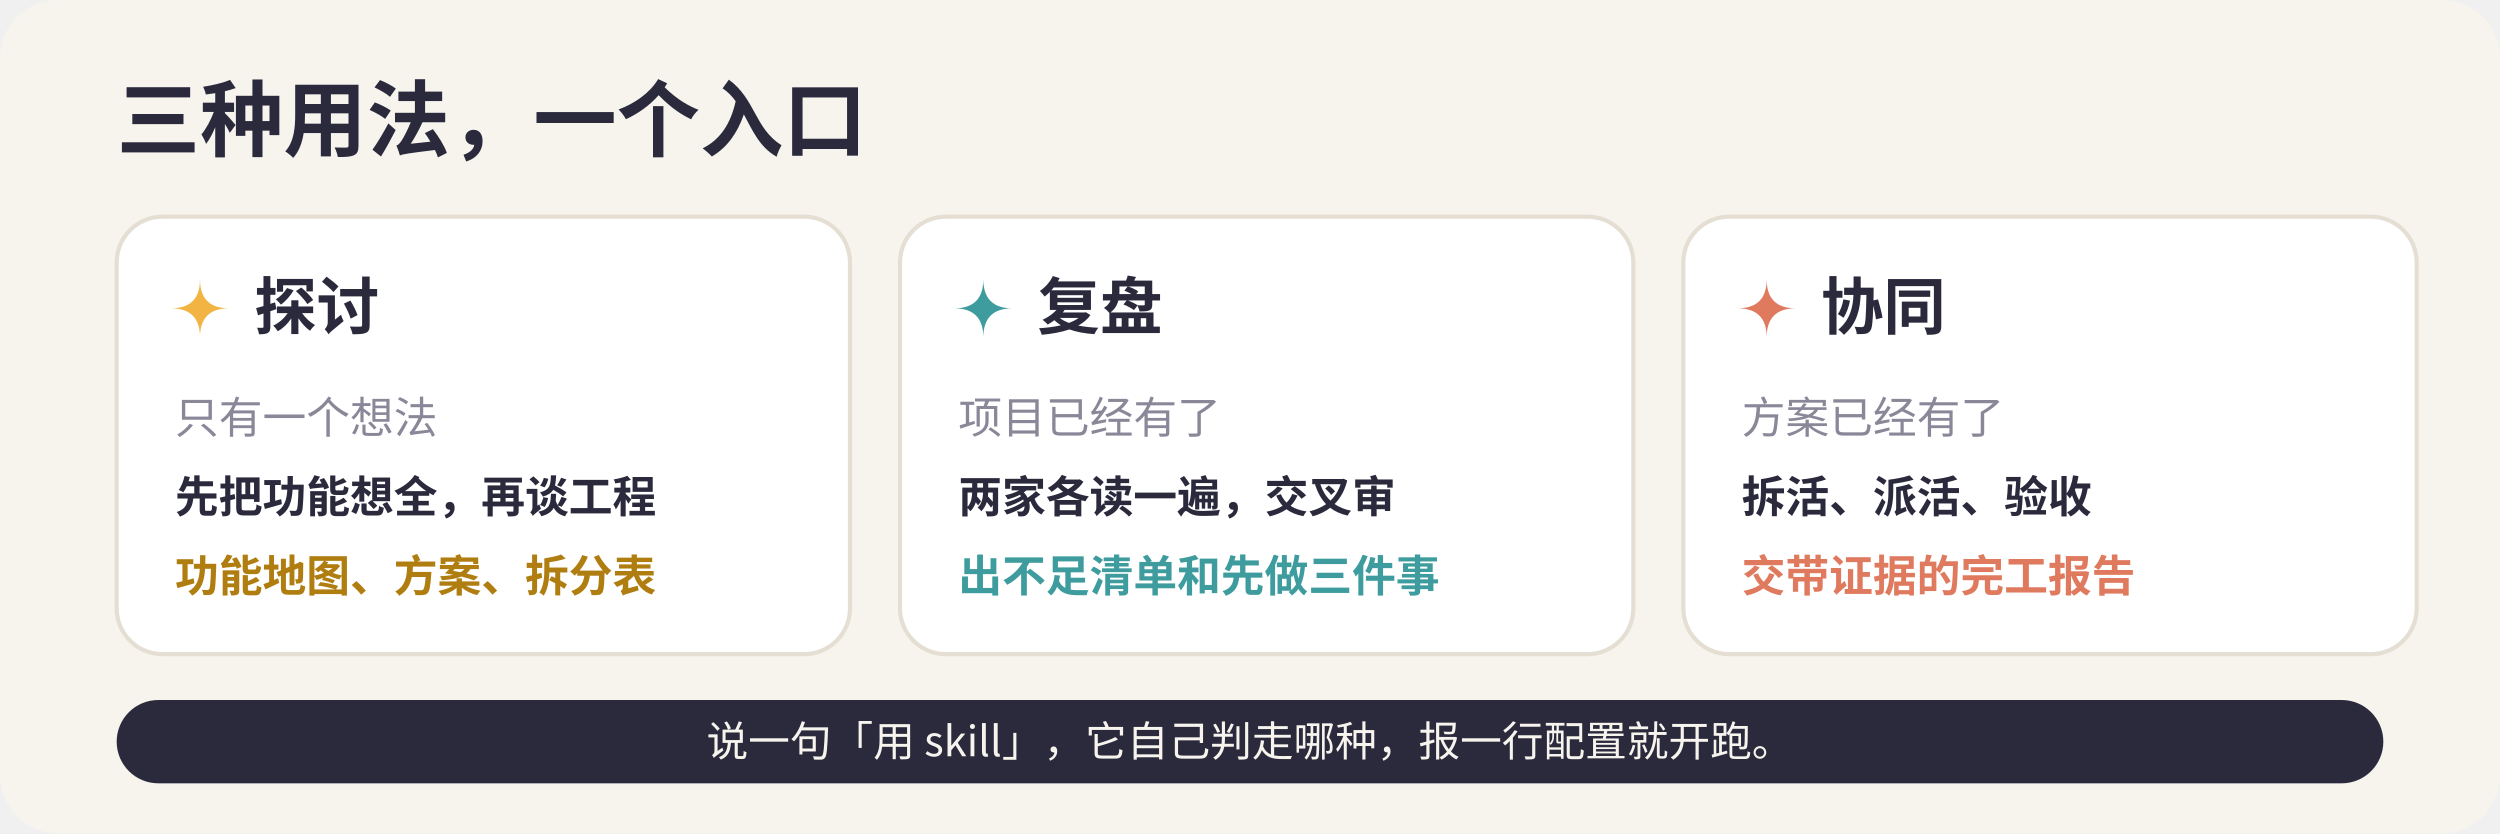
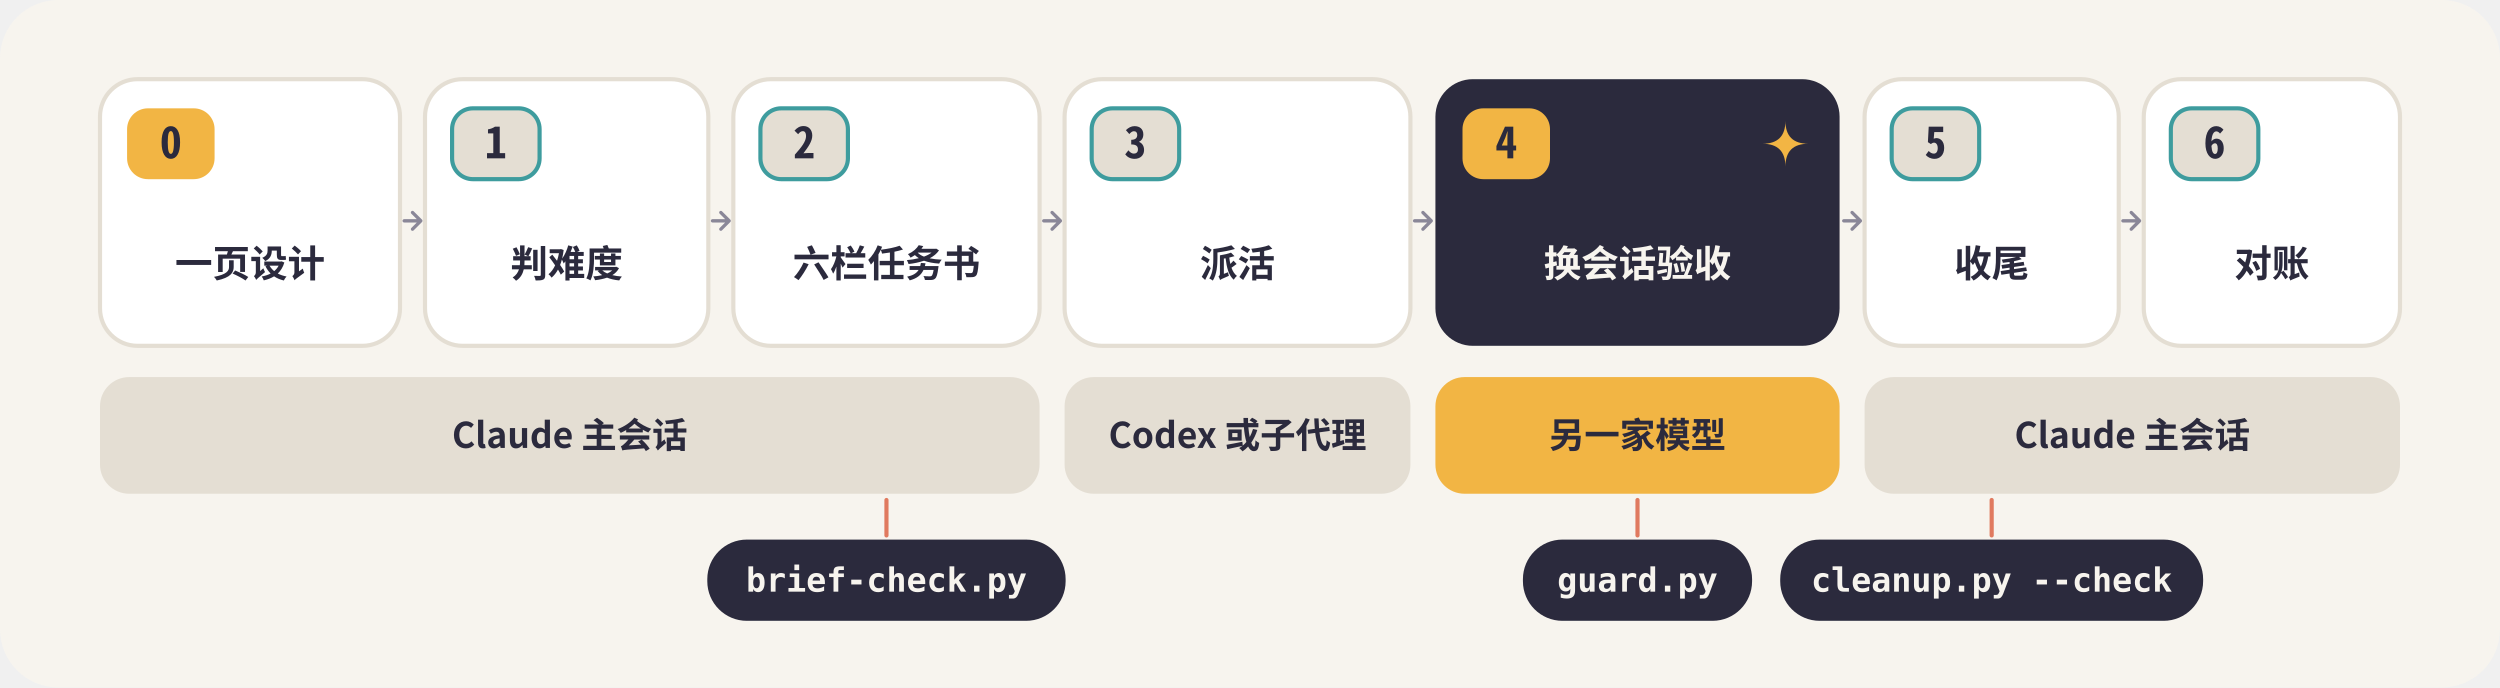
- <svg xmlns="http://www.w3.org/2000/svg" width="100%" viewBox="0 0 1200 400" role="img" aria-labelledby="t d">
-   <rect width="1200" height="400" rx="28" fill="#F7F4EE" />
-   <text x="56" y="72" font-family="-apple-system, BlinkMacSystemFont, 'Segoe UI', 'PingFang SC', 'Hiragino Sans', 'Noto Sans CJK SC', sans-serif" font-size="40" font-weight="800" fill="#2B2A3D">三种用法，一个入口</text>
-   <rect x="56" y="104" width="352" height="210" rx="22" fill="#FFFFFF" stroke="#E4DED3" stroke-width="2" />
-   <path d="M96,134 Q96,148 110,148 Q96,148 96,162 Q96,148 82,148 Q96,148 96,134 Z" fill="#F2B544" opacity="1.0" />
-   <text x="122" y="158" font-family="-apple-system, BlinkMacSystemFont, 'Segoe UI', 'PingFang SC', 'Hiragino Sans', 'Noto Sans CJK SC', sans-serif" font-size="30" font-weight="800" fill="#2B2A3D">探讨</text>
-   <text x="84" y="208" font-family="-apple-system, BlinkMacSystemFont, 'Segoe UI', 'PingFang SC', 'Hiragino Sans', 'Noto Sans CJK SC', sans-serif" font-size="21" fill="#8A8798">只有一个想法</text>
-   <text x="84" y="246" font-family="-apple-system, BlinkMacSystemFont, 'Segoe UI', 'PingFang SC', 'Hiragino Sans', 'Noto Sans CJK SC', sans-serif" font-size="21" font-weight="600" fill="#2B2A3D">先把功能想全，再谈工程</text>
-   <text x="84" y="284" font-family="-apple-system, BlinkMacSystemFont, 'Segoe UI', 'PingFang SC', 'Hiragino Sans', 'Noto Sans CJK SC', sans-serif" font-size="21" font-weight="600" fill="#B07D10">功能地图、方案、拆分表</text>
-   <rect x="432" y="104" width="352" height="210" rx="22" fill="#FFFFFF" stroke="#E4DED3" stroke-width="2" />
-   <path d="M472,134 Q472,148 486,148 Q472,148 472,162 Q472,148 458,148 Q472,148 472,134 Z" fill="#3E9C9E" opacity="1.0" />
-   <text x="498" y="158" font-family="-apple-system, BlinkMacSystemFont, 'Segoe UI', 'PingFang SC', 'Hiragino Sans', 'Noto Sans CJK SC', sans-serif" font-size="30" font-weight="800" fill="#2B2A3D">复盘</text>
-   <text x="460" y="208" font-family="-apple-system, BlinkMacSystemFont, 'Segoe UI', 'PingFang SC', 'Hiragino Sans', 'Noto Sans CJK SC', sans-serif" font-size="21" fill="#8A8798">项目已经有了</text>
-   <text x="460" y="246" font-family="-apple-system, BlinkMacSystemFont, 'Segoe UI', 'PingFang SC', 'Hiragino Sans', 'Noto Sans CJK SC', sans-serif" font-size="21" font-weight="600" fill="#2B2A3D">两家各读一遍，交叉审</text>
-   <text x="460" y="284" font-family="-apple-system, BlinkMacSystemFont, 'Segoe UI', 'PingFang SC', 'Hiragino Sans', 'Noto Sans CJK SC', sans-serif" font-size="21" font-weight="600" fill="#3E9C9E">出不足清单和先做三件事</text>
-   <rect x="808" y="104" width="352" height="210" rx="22" fill="#FFFFFF" stroke="#E4DED3" stroke-width="2" />
-   <path d="M848,134 Q848,148 862,148 Q848,148 848,162 Q848,148 834,148 Q848,148 848,134 Z" fill="#E07A5F" opacity="1.0" />
-   <text x="874" y="158" font-family="-apple-system, BlinkMacSystemFont, 'Segoe UI', 'PingFang SC', 'Hiragino Sans', 'Noto Sans CJK SC', sans-serif" font-size="30" font-weight="800" fill="#2B2A3D">协同</text>
-   <text x="836" y="208" font-family="-apple-system, BlinkMacSystemFont, 'Segoe UI', 'PingFang SC', 'Hiragino Sans', 'Noto Sans CJK SC', sans-serif" font-size="21" fill="#8A8798">方案已经有了</text>
-   <text x="836" y="246" font-family="-apple-system, BlinkMacSystemFont, 'Segoe UI', 'PingFang SC', 'Hiragino Sans', 'Noto Sans CJK SC', sans-serif" font-size="21" font-weight="600" fill="#2B2A3D">拆活、派活、验收</text>
-   <text x="836" y="284" font-family="-apple-system, BlinkMacSystemFont, 'Segoe UI', 'PingFang SC', 'Hiragino Sans', 'Noto Sans CJK SC', sans-serif" font-size="21" font-weight="600" fill="#E07A5F">交带证据的完工报告</text>
-   <rect x="56" y="336" width="1088" height="40" rx="20" fill="#2B2A3D" />
-   <text x="600" y="363" text-anchor="middle" font-family="-apple-system, BlinkMacSystemFont, 'Segoe UI', 'PingFang SC', 'Hiragino Sans', 'Noto Sans CJK SC', sans-serif" font-size="20" fill="#F7F4EE">说一句「用 skill」，它自己判走哪种，报一行配置就开跑。</text>
+ <svg xmlns="http://www.w3.org/2000/svg" xml:lang="zh-CN" width="1200" height="330" viewBox="0 0 1200 330" role="img" aria-labelledby="title desc">
+   <rect id="base" x="0" y="0" width="1200" height="330" fill="#F7F4EE" rx="28" />
+   <rect id="step-0" x="48" y="38" width="144" height="128" fill="#FFFFFF" rx="18" stroke="#E4DED3" stroke-width="2" />
+   <rect id="number-0" x="61" y="52" width="42" height="34" fill="#F2B544" rx="10" />
+   <text data-card="number-0" x="82" y="76" font-size="21" font-weight="800" fill="#2B2A3D" text-anchor="middle" font-family="ui-monospace, SFMono-Regular, Menlo, Consolas, monospace">0</text>
+   <path d="M194,106 H201 m-3,-4 l4,4 -4,4" fill="none" stroke="#8A8798" stroke-width="1.6" stroke-linecap="round" stroke-linejoin="round" />
+   <text data-card="step-0" x="120.0" y="133" font-size="18" font-weight="750" fill="#2B2A3D" text-anchor="middle" font-family="-apple-system, BlinkMacSystemFont, 'Segoe UI', 'PingFang SC', 'Hiragino Sans', 'Noto Sans CJK SC', sans-serif">一页设计</text>
+   <rect id="step-1" x="204" y="38" width="136" height="128" fill="#FFFFFF" rx="18" stroke="#E4DED3" stroke-width="2" />
+   <rect id="number-1" x="217" y="52" width="42" height="34" fill="#E4DED3" rx="10" stroke="#3E9C9E" stroke-width="2" />
+   <text data-card="number-1" x="238" y="76" font-size="21" font-weight="800" fill="#2B2A3D" text-anchor="middle" font-family="ui-monospace, SFMono-Regular, Menlo, Consolas, monospace">1</text>
+   <path d="M342,106 H349 m-3,-4 l4,4 -4,4" fill="none" stroke="#8A8798" stroke-width="1.6" stroke-linecap="round" stroke-linejoin="round" />
+   <text data-card="step-1" x="272.0" y="133" font-size="18" font-weight="750" fill="#2B2A3D" text-anchor="middle" font-family="-apple-system, BlinkMacSystemFont, 'Segoe UI', 'PingFang SC', 'Hiragino Sans', 'Noto Sans CJK SC', sans-serif">判难度</text>
+   <rect id="step-2" x="352" y="38" width="147" height="128" fill="#FFFFFF" rx="18" stroke="#E4DED3" stroke-width="2" />
+   <rect id="number-2" x="365" y="52" width="42" height="34" fill="#E4DED3" rx="10" stroke="#3E9C9E" stroke-width="2" />
+   <text data-card="number-2" x="386" y="76" font-size="21" font-weight="800" fill="#2B2A3D" text-anchor="middle" font-family="ui-monospace, SFMono-Regular, Menlo, Consolas, monospace">2</text>
+   <path d="M501,106 H508 m-3,-4 l4,4 -4,4" fill="none" stroke="#8A8798" stroke-width="1.6" stroke-linecap="round" stroke-linejoin="round" />
+   <text data-card="step-2" x="425.5" y="133" font-size="18" font-weight="750" fill="#2B2A3D" text-anchor="middle" font-family="-apple-system, BlinkMacSystemFont, 'Segoe UI', 'PingFang SC', 'Hiragino Sans', 'Noto Sans CJK SC', sans-serif">六栏任务书</text>
+   <rect id="step-3" x="511" y="38" width="166" height="128" fill="#FFFFFF" rx="18" stroke="#E4DED3" stroke-width="2" />
+   <rect id="number-3" x="524" y="52" width="42" height="34" fill="#E4DED3" rx="10" stroke="#3E9C9E" stroke-width="2" />
+   <text data-card="number-3" x="545" y="76" font-size="21" font-weight="800" fill="#2B2A3D" text-anchor="middle" font-family="ui-monospace, SFMono-Regular, Menlo, Consolas, monospace">3</text>
+   <path d="M679,106 H686 m-3,-4 l4,4 -4,4" fill="none" stroke="#8A8798" stroke-width="1.6" stroke-linecap="round" stroke-linejoin="round" />
+   <text data-card="step-3" x="594.0" y="133" font-size="18" font-weight="750" fill="#2B2A3D" text-anchor="middle" font-family="-apple-system, BlinkMacSystemFont, 'Segoe UI', 'PingFang SC', 'Hiragino Sans', 'Noto Sans CJK SC', sans-serif">派活</text>
+   <rect id="step-4" x="689" y="38" width="194" height="128" fill="#2B2A3D" rx="18" />
+   <rect id="number-4" x="702" y="52" width="42" height="34" fill="#F2B544" rx="10" />
+   <text data-card="number-4" x="723" y="76" font-size="21" font-weight="800" fill="#2B2A3D" text-anchor="middle" font-family="ui-monospace, SFMono-Regular, Menlo, Consolas, monospace">4</text>
+   <path d="M857,58 Q857,69 868,69 Q857,69 857,80 Q857,69 846,69 Q857,69 857,58 Z" fill="#F2B544" />
+   <path d="M885,106 H892 m-3,-4 l4,4 -4,4" fill="none" stroke="#8A8798" stroke-width="1.6" stroke-linecap="round" stroke-linejoin="round" />
+   <text data-card="step-4" x="786.0" y="133" font-size="18" font-weight="750" fill="#F7F4EE" text-anchor="middle" font-family="-apple-system, BlinkMacSystemFont, 'Segoe UI', 'PingFang SC', 'Hiragino Sans', 'Noto Sans CJK SC', sans-serif">换会话验收</text>
+   <rect id="step-5" x="895" y="38" width="122" height="128" fill="#FFFFFF" rx="18" stroke="#E4DED3" stroke-width="2" />
+   <rect id="number-5" x="908" y="52" width="42" height="34" fill="#E4DED3" rx="10" stroke="#3E9C9E" stroke-width="2" />
+   <text data-card="number-5" x="929" y="76" font-size="21" font-weight="800" fill="#2B2A3D" text-anchor="middle" font-family="ui-monospace, SFMono-Regular, Menlo, Consolas, monospace">5</text>
+   <path d="M1019,106 H1026 m-3,-4 l4,4 -4,4" fill="none" stroke="#8A8798" stroke-width="1.6" stroke-linecap="round" stroke-linejoin="round" />
+   <text data-card="step-5" x="956.0" y="133" font-size="18" font-weight="750" fill="#2B2A3D" text-anchor="middle" font-family="-apple-system, BlinkMacSystemFont, 'Segoe UI', 'PingFang SC', 'Hiragino Sans', 'Noto Sans CJK SC', sans-serif">收尾</text>
+   <rect id="step-6" x="1029" y="38" width="123" height="128" fill="#FFFFFF" rx="18" stroke="#E4DED3" stroke-width="2" />
+   <rect id="number-6" x="1042" y="52" width="42" height="34" fill="#E4DED3" rx="10" stroke="#3E9C9E" stroke-width="2" />
+   <text data-card="number-6" x="1063" y="76" font-size="21" font-weight="800" fill="#2B2A3D" text-anchor="middle" font-family="ui-monospace, SFMono-Regular, Menlo, Consolas, monospace">6</text>
+   <text data-card="step-6" x="1090.5" y="133" font-size="18" font-weight="750" fill="#2B2A3D" text-anchor="middle" font-family="-apple-system, BlinkMacSystemFont, 'Segoe UI', 'PingFang SC', 'Hiragino Sans', 'Noto Sans CJK SC', sans-serif">对账</text>
+   <rect id="owner-0" x="48" y="181" width="451" height="56" fill="#E4DED3" rx="14" />
+   <text data-card="owner-0" x="273.5" y="215" font-size="17" font-weight="600" fill="#2B2A3D" text-anchor="middle" font-family="-apple-system, BlinkMacSystemFont, 'Segoe UI', 'PingFang SC', 'Hiragino Sans', 'Noto Sans CJK SC', sans-serif">Claude 主会话</text>
+   <rect id="owner-3" x="511" y="181" width="166" height="56" fill="#E4DED3" rx="14" />
+   <text data-card="owner-3" x="594.0" y="215" font-size="17" font-weight="600" fill="#2B2A3D" text-anchor="middle" font-family="-apple-system, BlinkMacSystemFont, 'Segoe UI', 'PingFang SC', 'Hiragino Sans', 'Noto Sans CJK SC', sans-serif">Codex 或子代理</text>
+   <rect id="owner-4" x="689" y="181" width="194" height="56" fill="#F2B544" rx="14" />
+   <text data-card="owner-4" x="786.0" y="215" font-size="17" font-weight="600" fill="#2B2A3D" text-anchor="middle" font-family="-apple-system, BlinkMacSystemFont, 'Segoe UI', 'PingFang SC', 'Hiragino Sans', 'Noto Sans CJK SC', sans-serif">另一家模型</text>
+   <rect id="owner-5" x="895" y="181" width="257" height="56" fill="#E4DED3" rx="14" />
+   <text data-card="owner-5" x="1023.5" y="215" font-size="17" font-weight="600" fill="#2B2A3D" text-anchor="middle" font-family="-apple-system, BlinkMacSystemFont, 'Segoe UI', 'PingFang SC', 'Hiragino Sans', 'Noto Sans CJK SC', sans-serif">Claude 主会话</text>
+   <path d="M425.5,240 V257" fill="none" stroke="#E07A5F" stroke-width="2" stroke-linecap="round" stroke-linejoin="round" />
+   <rect id="gate-2" x="339.5" y="259" width="172" height="39" fill="#2B2A3D" rx="19" />
+   <text data-card="gate-2" x="425.5" y="284" font-size="16" font-weight="600" fill="#F7F4EE" text-anchor="middle" font-family="ui-monospace, SFMono-Regular, Menlo, Consolas, monospace">brief-check.py</text>
+   <path d="M786.0,240 V257" fill="none" stroke="#E07A5F" stroke-width="2" stroke-linecap="round" stroke-linejoin="round" />
+   <rect id="gate-4" x="731.0" y="259" width="110" height="39" fill="#2B2A3D" rx="19" />
+   <text data-card="gate-4" x="786.0" y="284" font-size="16" font-weight="600" fill="#F7F4EE" text-anchor="middle" font-family="ui-monospace, SFMono-Regular, Menlo, Consolas, monospace">guard.py</text>
+   <path d="M956.0,240 V257" fill="none" stroke="#E07A5F" stroke-width="2" stroke-linecap="round" stroke-linejoin="round" />
+   <rect id="gate-5" x="854.5" y="259" width="203" height="39" fill="#2B2A3D" rx="19" />
+   <text data-card="gate-5" x="956.0" y="284" font-size="16" font-weight="600" fill="#F7F4EE" text-anchor="middle" font-family="ui-monospace, SFMono-Regular, Menlo, Consolas, monospace">cleanup.py --check</text>
</svg>
